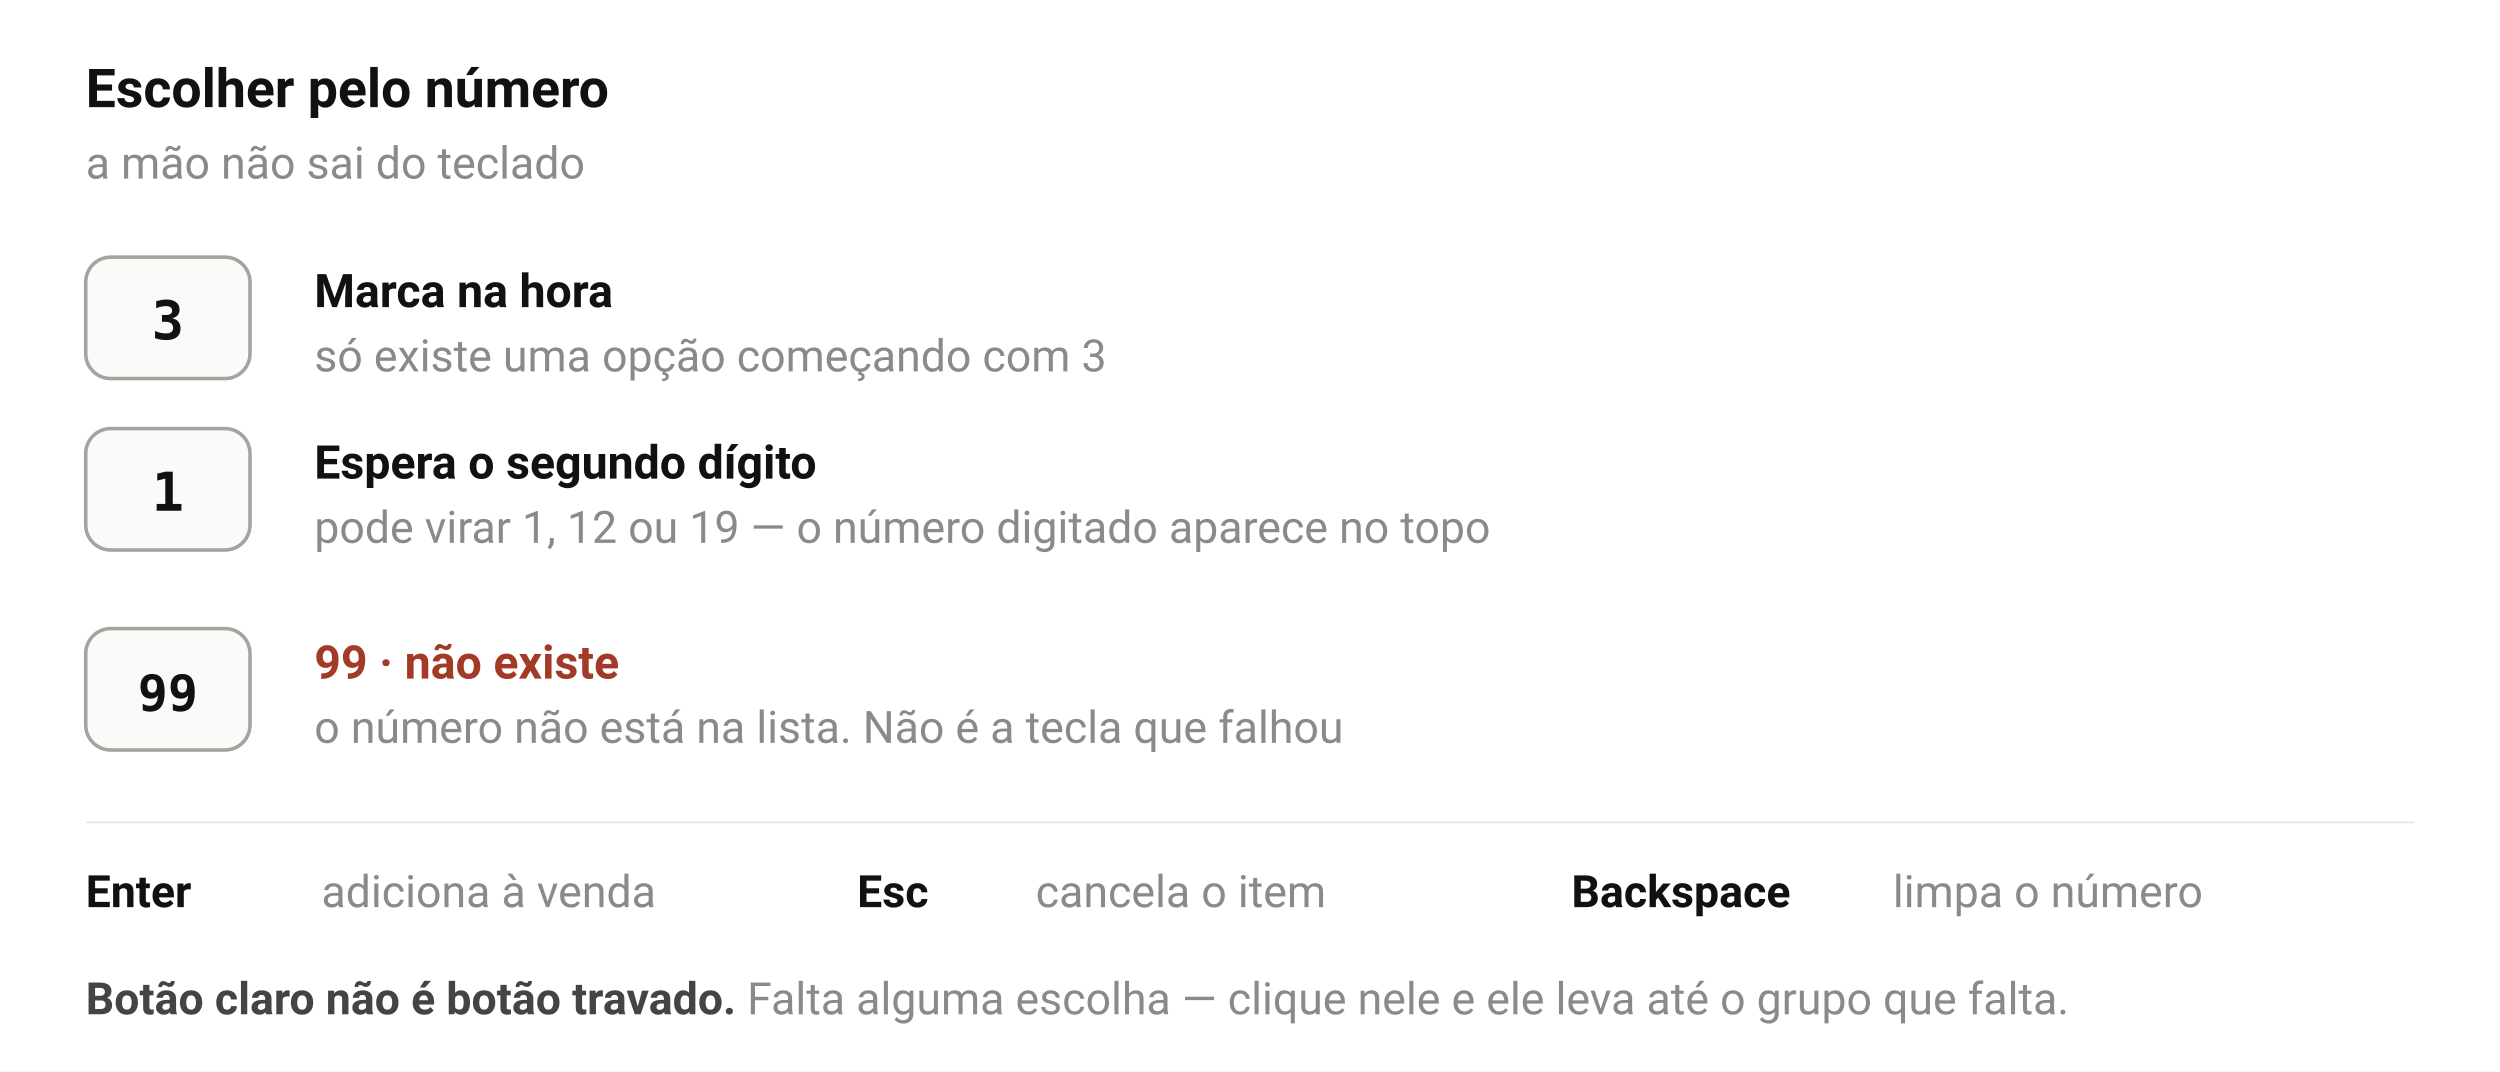
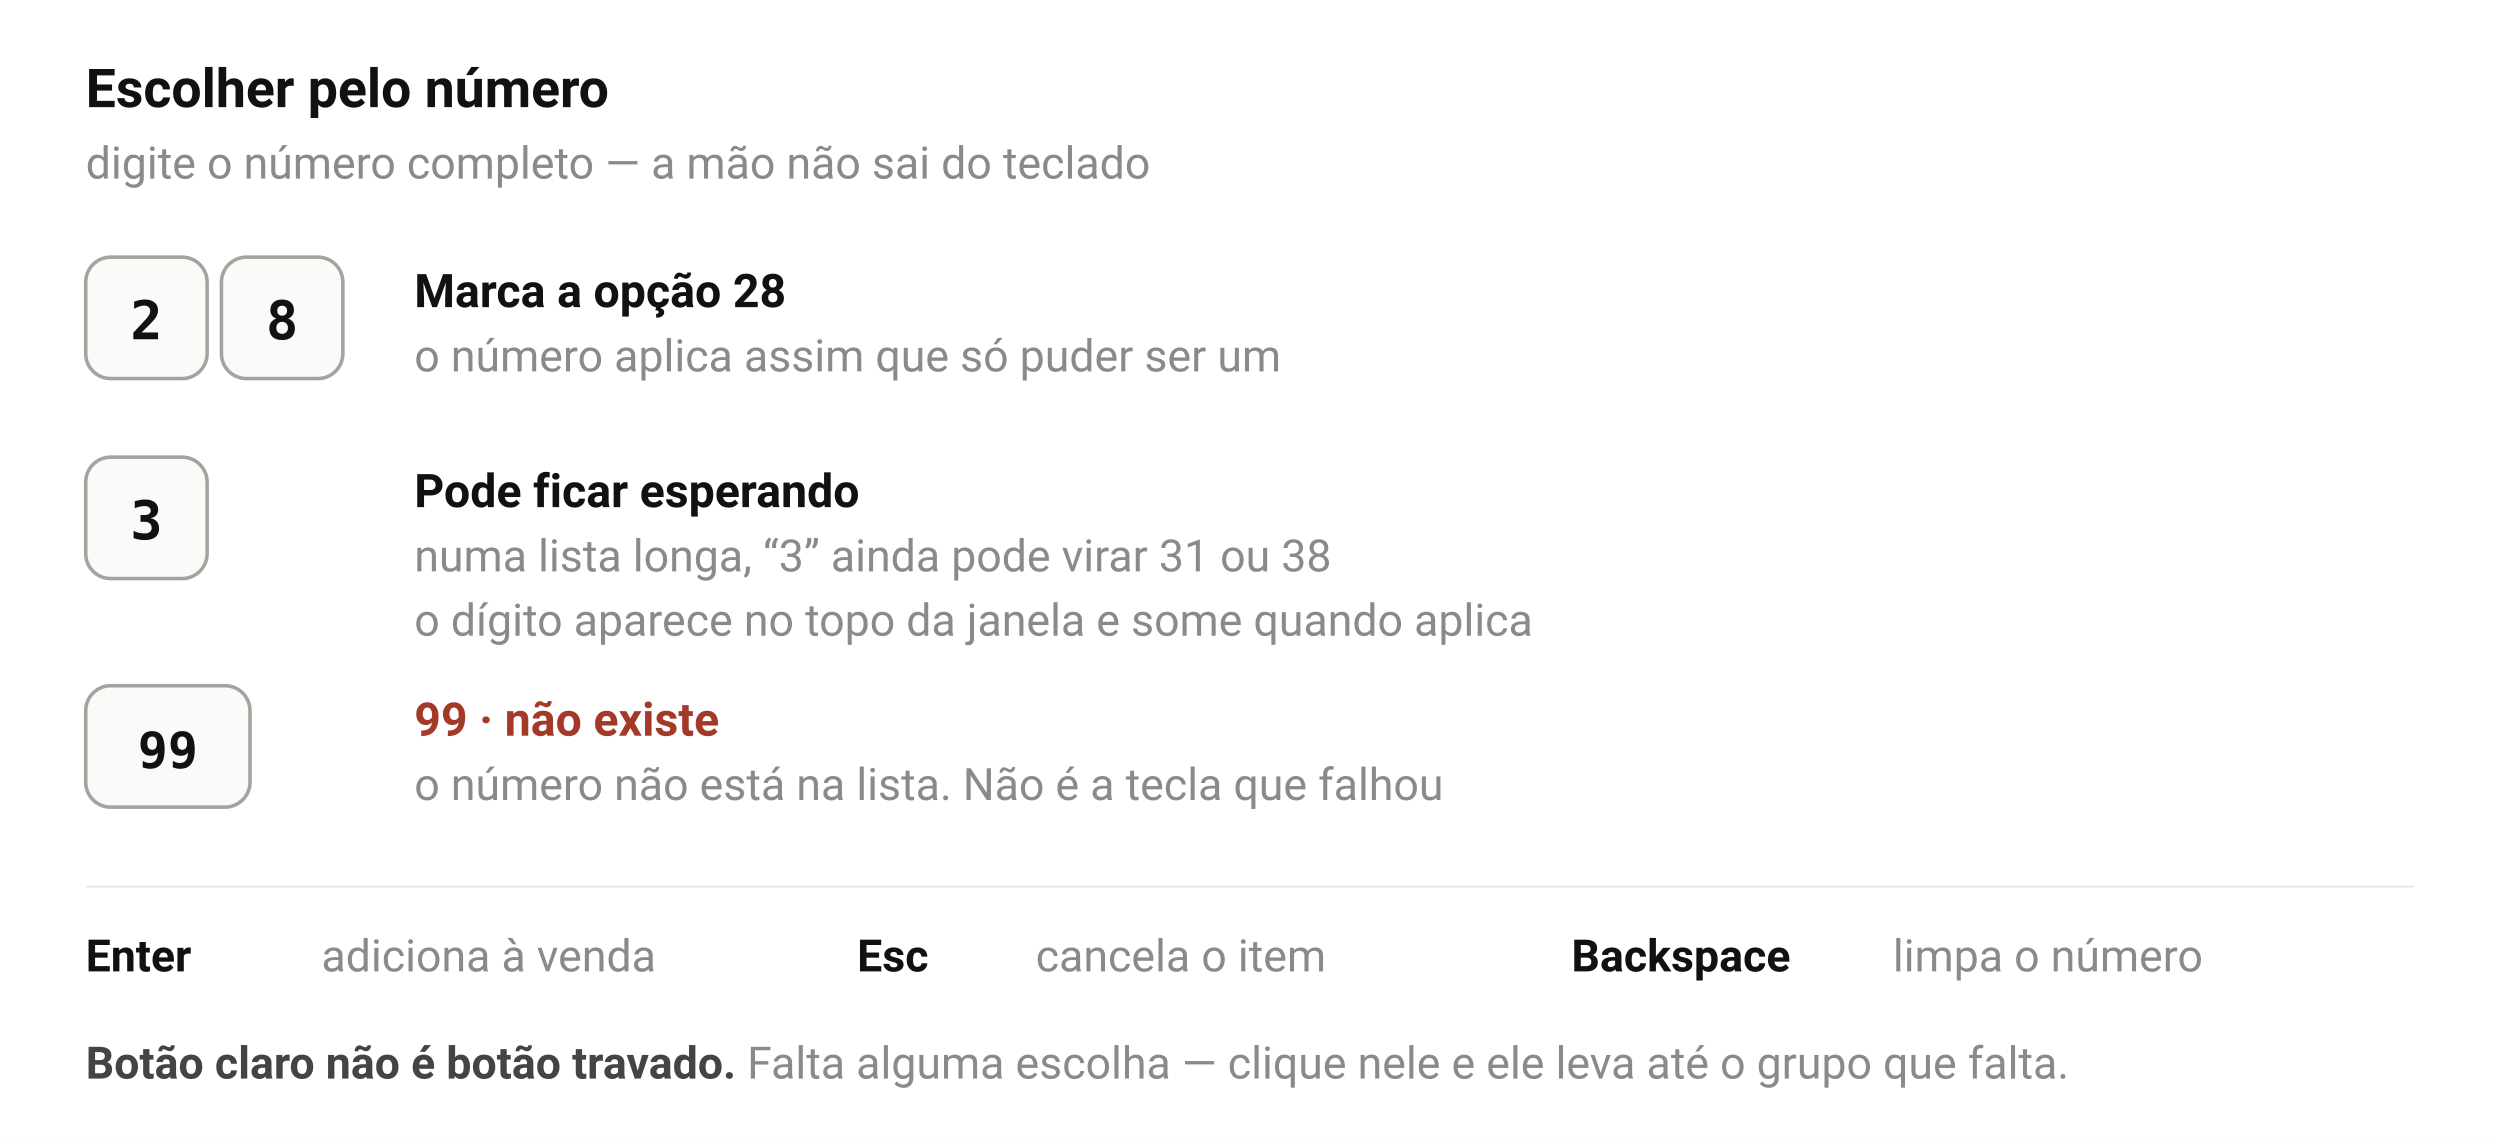
- <svg xmlns="http://www.w3.org/2000/svg" viewBox="0 0 700 300" width="700" height="300" font-family="-apple-system, Segoe UI, Roboto, Arial, sans-serif">
-   <rect width="700" height="300" fill="#fff" />
+ <svg xmlns="http://www.w3.org/2000/svg" viewBox="0 0 700 320" width="700" height="320" font-family="-apple-system, Segoe UI, Roboto, Arial, sans-serif">
+   <rect width="700" height="320" fill="#fff" />
  <text x="24" y="30" font-size="15" font-weight="700" fill="#111">Escolher pelo número</text>
-   <text x="24" y="50" font-size="12.5" fill="#8a8a8a">a mão não sai do teclado</text>
+   <text x="24" y="50" font-size="12.5" fill="#8a8a8a">digite o número completo — a mão não sai do teclado</text>
  <g font-family="ui-monospace, SF Mono, Consolas, monospace">
-     <rect x="24" y="72" width="46" height="34" rx="7" fill="#fafaf9" stroke="#a8a29e" />
-     <text x="47" y="95" text-anchor="middle" font-size="15" font-weight="700" fill="#111">3</text>
-     <rect x="24" y="120" width="46" height="34" rx="7" fill="#fafaf9" stroke="#a8a29e" />
-     <text x="47" y="143" text-anchor="middle" font-size="15" font-weight="700" fill="#111">1</text>
-     <rect x="24" y="176" width="46" height="34" rx="7" fill="#fafaf9" stroke="#a8a29e" />
-     <text x="47" y="199" text-anchor="middle" font-size="14" font-weight="700" fill="#111">99</text>
+     <rect x="24" y="72" width="34" height="34" rx="7" fill="#fafaf9" stroke="#a8a29e" />
+     <text x="41" y="95" text-anchor="middle" font-size="15" font-weight="700" fill="#111">2</text>
+     <rect x="62" y="72" width="34" height="34" rx="7" fill="#fafaf9" stroke="#a8a29e" />
+     <text x="79" y="95" text-anchor="middle" font-size="15" font-weight="700" fill="#111">8</text>
+     <rect x="24" y="128" width="34" height="34" rx="7" fill="#fafaf9" stroke="#a8a29e" />
+     <text x="41" y="151" text-anchor="middle" font-size="15" font-weight="700" fill="#111">3</text>
+     <rect x="24" y="192" width="46" height="34" rx="7" fill="#fafaf9" stroke="#a8a29e" />
+     <text x="47" y="215" text-anchor="middle" font-size="14" font-weight="700" fill="#111">99</text>
  </g>
-   <text x="88" y="86" font-size="13" font-weight="700" fill="#111">Marca na hora</text>
-   <text x="88" y="104" font-size="12.5" fill="#8a8a8a">só existe uma opção começando com 3</text>
-   <text x="88" y="134" font-size="13" font-weight="700" fill="#111">Espera o segundo dígito</text>
-   <text x="88" y="152" font-size="12.5" fill="#8a8a8a">pode virar 1, 12 ou 19 — o número digitado aparece no topo</text>
-   <text x="88" y="190" font-size="13" font-weight="700" fill="#a33a28">99 · não existe</text>
-   <text x="88" y="208" font-size="12.5" fill="#8a8a8a">o número não está na lista. Não é a tecla que falhou</text>
-   <rect x="24" y="230" width="652" height="0.5" fill="#e8e5e1" />
+   <text x="116" y="86" font-size="13" font-weight="700" fill="#111">Marca a opção 28</text>
+   <text x="116" y="104" font-size="12.5" fill="#8a8a8a">o número aplica assim que só puder ser um</text>
+   <text x="116" y="142" font-size="13" font-weight="700" fill="#111">Pode ficar esperando</text>
+   <text x="116" y="160" font-size="12.5" fill="#8a8a8a">numa lista longa, “3” ainda pode virar 31 ou 38</text>
+   <text x="116" y="178" font-size="12.5" fill="#8a8a8a">o dígito aparece no topo da janela e some quando aplica</text>
+   <text x="116" y="206" font-size="13" font-weight="700" fill="#a33a28">99 · não existe</text>
+   <text x="116" y="224" font-size="12.5" fill="#8a8a8a">o número não está na lista. Não é a tecla que falhou</text>
+   <rect x="24" y="248" width="652" height="0.5" fill="#e8e5e1" />
  <g font-size="12.5">
-     <text x="24" y="254" font-weight="700" fill="#111">Enter</text>
-     <text x="90" y="254" fill="#8a8a8a">adiciona à venda</text>
-     <text x="240" y="254" font-weight="700" fill="#111">Esc</text>
-     <text x="290" y="254" fill="#8a8a8a">cancela o item</text>
-     <text x="440" y="254" font-weight="700" fill="#111">Backspace</text>
-     <text x="530" y="254" fill="#8a8a8a">limpa o número</text>
+     <text x="24" y="272" font-weight="700" fill="#111">Enter</text>
+     <text x="90" y="272" fill="#8a8a8a">adiciona à venda</text>
+     <text x="240" y="272" font-weight="700" fill="#111">Esc</text>
+     <text x="290" y="272" fill="#8a8a8a">cancela o item</text>
+     <text x="440" y="272" font-weight="700" fill="#111">Backspace</text>
+     <text x="530" y="272" fill="#8a8a8a">limpa o número</text>
  </g>
-   <text x="24" y="284" font-size="12.5" fill="#444">
+   <text x="24" y="302" font-size="12.5" fill="#444">
    <tspan font-weight="700">Botão claro não é botão travado.</tspan>
    <tspan fill="#8a8a8a"> Falta alguma escolha — clique nele e ele leva até o grupo que falta.</tspan>
  </text>
</svg>
